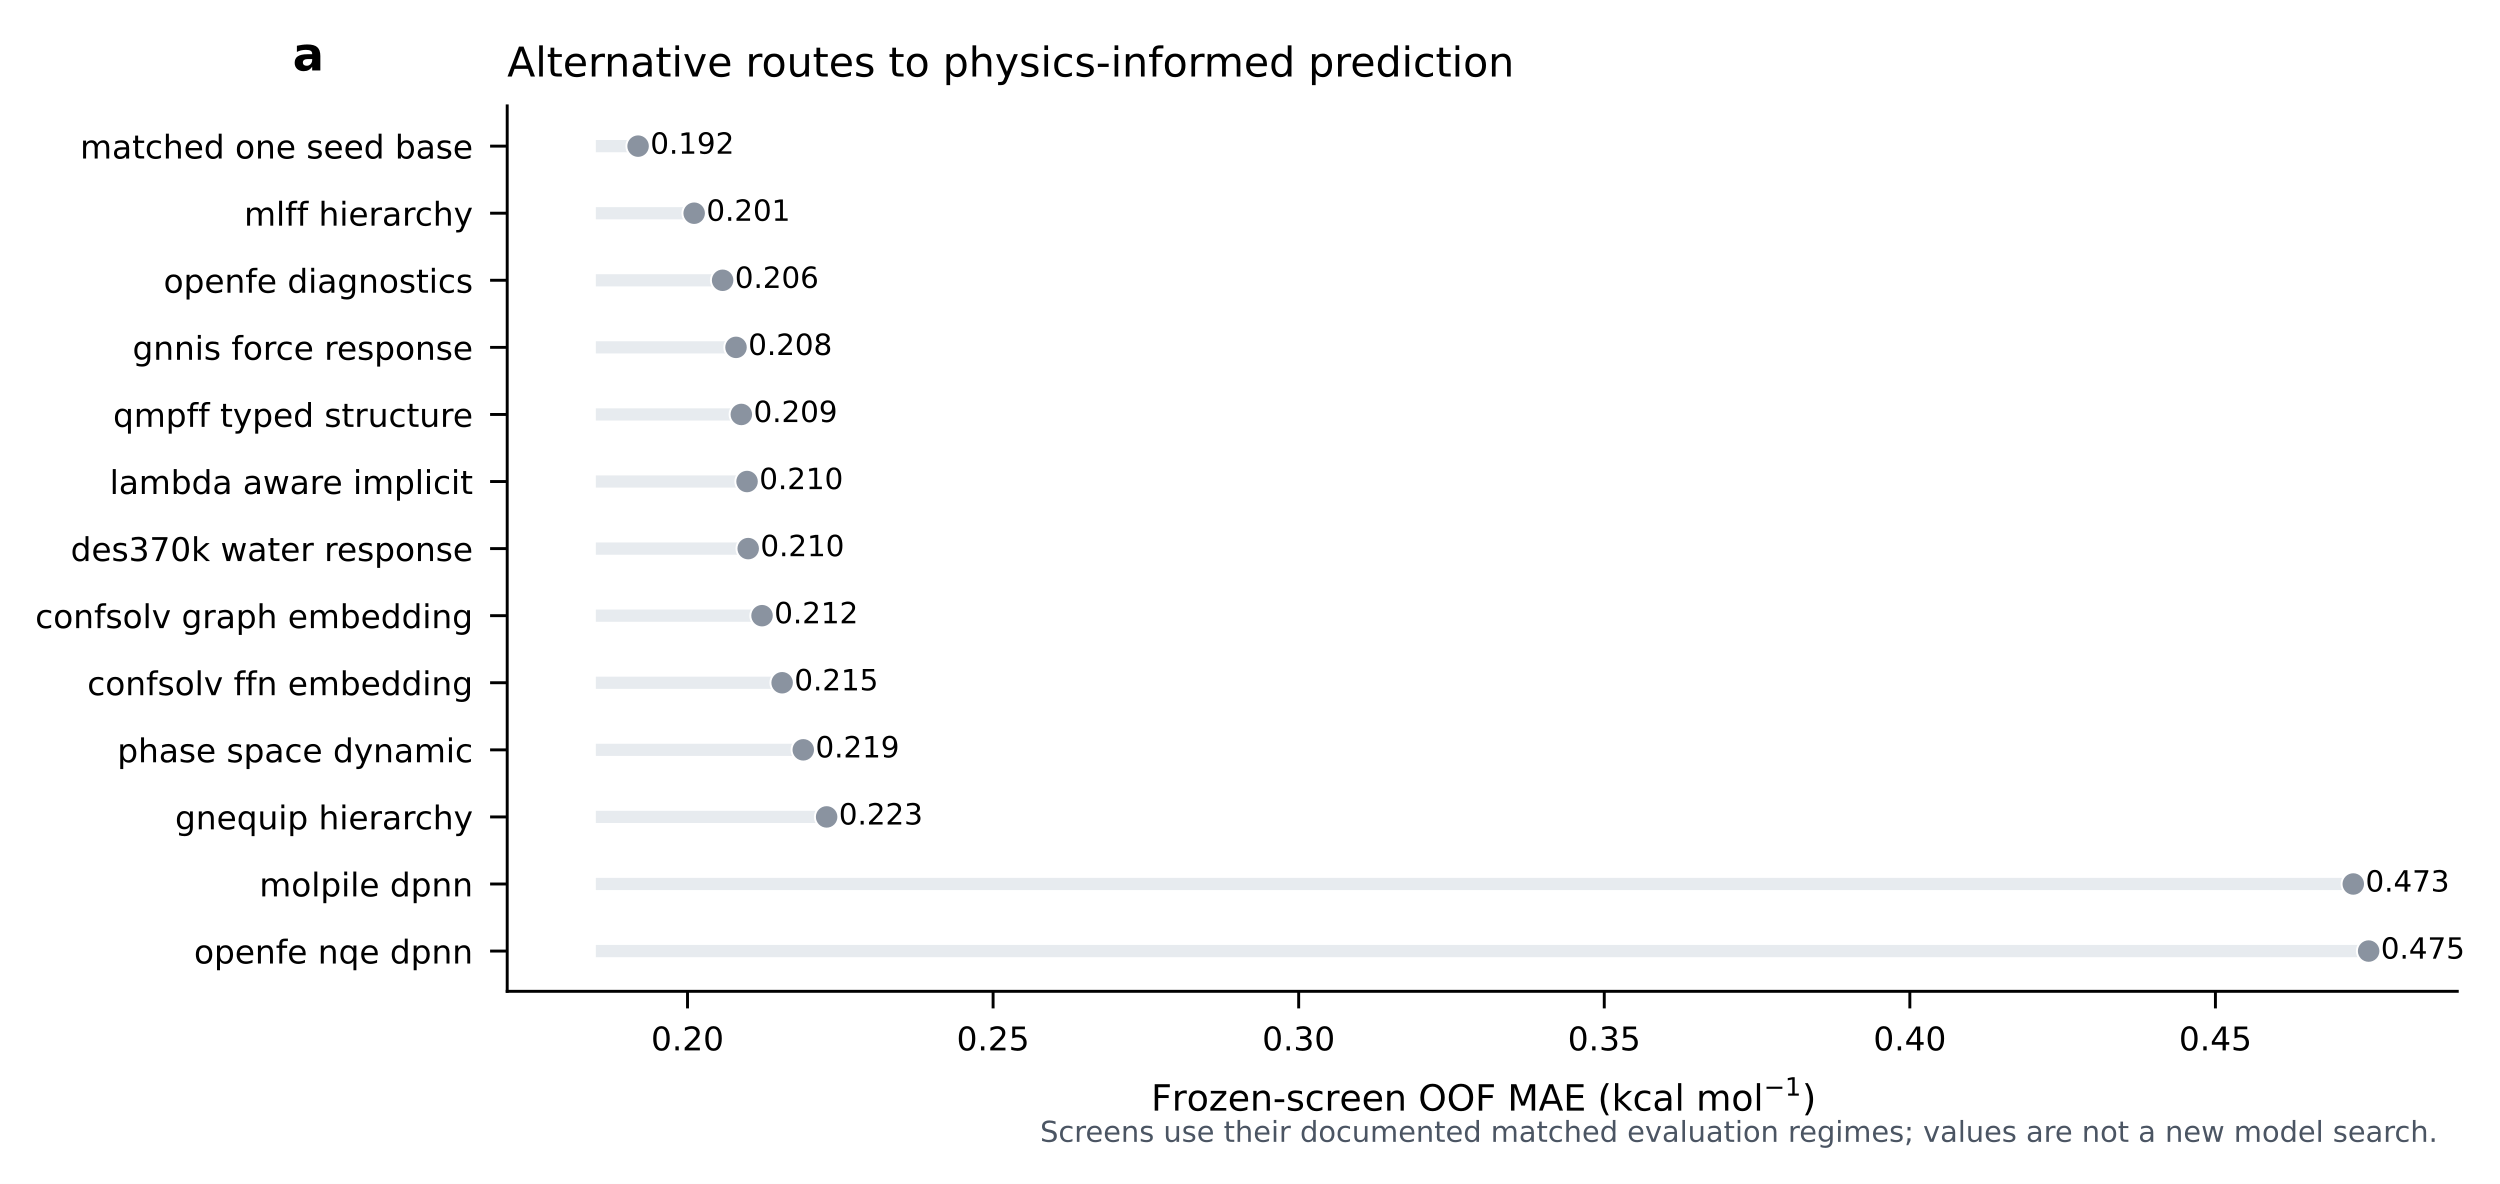
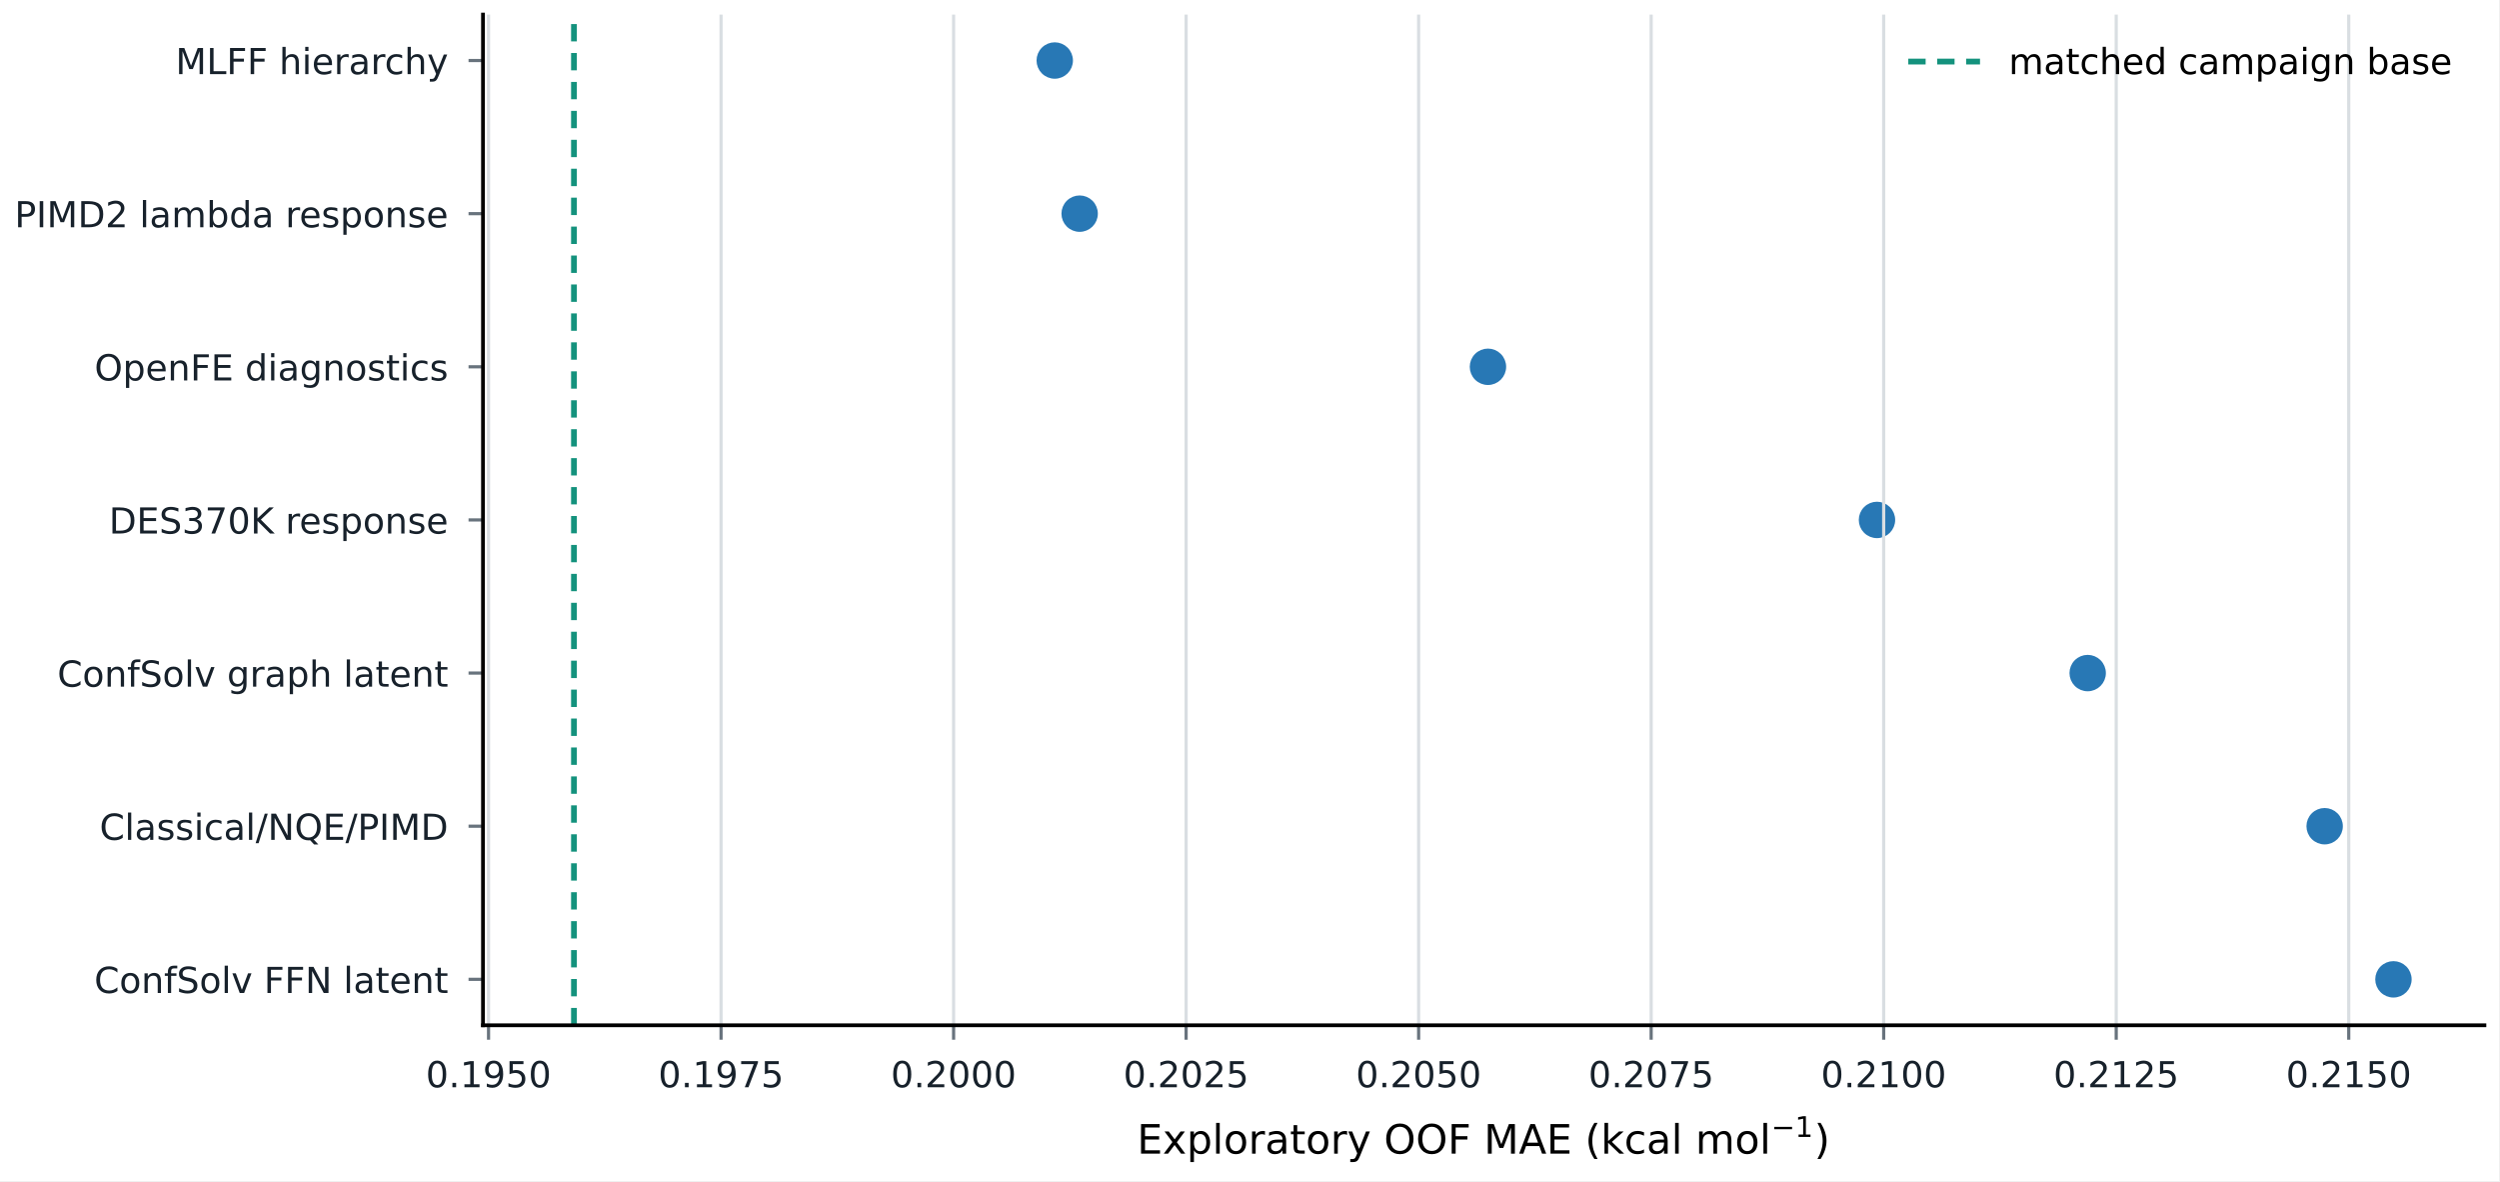
- <svg xmlns="http://www.w3.org/2000/svg" xmlns:xlink="http://www.w3.org/1999/xlink" width="511.482pt" height="242.229pt" viewBox="0 0 511.482 242.229" version="1.1">
+ <svg xmlns="http://www.w3.org/2000/svg" xmlns:xlink="http://www.w3.org/1999/xlink" width="431.97pt" height="204.068pt" viewBox="0 0 431.97 204.068" version="1.1">
  <defs>
    <style type="text/css">*{stroke-linejoin: round; stroke-linecap: butt}</style>
  </defs>
  <g id="figure_1">
    <g id="patch_1">
-       <path d="M 0 242.229 L 511.482 242.229 L 511.482 0 L 0 0 z " style="fill: #ffffff" />
+       <path d="M 0 204.068 L 431.97 204.068 L 431.97 0 L 0 0 z " style="fill: #ffffff" />
    </g>
    <g id="axes_1">
      <g id="patch_2">
-         <path d="M 103.77 202.816 L 502.74 202.816 L 502.74 21.664 L 103.77 21.664 z " style="fill: #ffffff" />
+         <path d="M 83.49 177.156 L 429.45 177.156 L 429.45 2.52 L 83.49 2.52 z " style="fill: #ffffff" />
+       </g>
+       <g id="PathCollection_1">
+         <defs>
+           <path id="md4bfd1f736" d="M 0 2.646 C 0.702 2.646 1.375 2.367 1.871 1.871 C 2.367 1.375 2.646 0.702 2.646 0 C 2.646 -0.702 2.367 -1.375 1.871 -1.871 C 1.375 -2.367 0.702 -2.646 0 -2.646 C -0.702 -2.646 -1.375 -2.367 -1.871 -1.871 C -2.367 -1.375 -2.646 -0.702 -2.646 0 C -2.646 0.702 -2.367 1.375 -1.871 1.871 C -1.375 2.367 -0.702 2.646 0 2.646 z " style="stroke: #2878b5" />
+         </defs>
+         <g clip-path="url(#p2e8db94655)">
+           <use xlink:href="#md4bfd1f736" x="182.32" y="10.458" style="fill: #2878b5; stroke: #2878b5" />
+           <use xlink:href="#md4bfd1f736" x="186.625" y="36.918" style="fill: #2878b5; stroke: #2878b5" />
+           <use xlink:href="#md4bfd1f736" x="257.202" y="63.378" style="fill: #2878b5; stroke: #2878b5" />
+           <use xlink:href="#md4bfd1f736" x="324.449" y="89.838" style="fill: #2878b5; stroke: #2878b5" />
+           <use xlink:href="#md4bfd1f736" x="360.87" y="116.298" style="fill: #2878b5; stroke: #2878b5" />
+           <use xlink:href="#md4bfd1f736" x="401.831" y="142.758" style="fill: #2878b5; stroke: #2878b5" />
+           <use xlink:href="#md4bfd1f736" x="413.724" y="169.218" style="fill: #2878b5; stroke: #2878b5" />
+         </g>
      </g>
      <g id="matplotlib.axis_1">
        <g id="xtick_1">
          <g id="line2d_1">
+             <path d="M 84.448 177.156 L 84.448 2.52 " clip-path="url(#p2e8db94655)" style="fill: none; stroke: #d9dee2; stroke-width: 0.55; stroke-linecap: square" />
+           </g>
+           <g id="line2d_2">
            <defs>
-               <path id="mc02c9e346f" d="M 0 0 L 0 3.5 " style="stroke: #000000; stroke-width: 0.6" />
+               <path id="m6e2ca28cae" d="M 0 0 L 0 2.5 " style="stroke: #68737d; stroke-width: 0.55" />
            </defs>
            <g>
-               <use xlink:href="#mc02c9e346f" x="140.661" y="202.816" style="stroke: #000000; stroke-width: 0.6" />
+               <use xlink:href="#m6e2ca28cae" x="84.448" y="177.156" style="fill: #68737d; stroke: #68737d; stroke-width: 0.55" />
            </g>
          </g>
          <g id="text_1">
-             <text style="font-size: 6.7px; font-family: 'DejaVu Sans'; text-anchor: middle" x="140.661" y="214.906" transform="rotate(-0 140.6605 214.9063)">0.20</text>
+             <text style="font-size: 6.2px; font-family: 'DejaVu Sans'; text-anchor: middle; fill: #17212b" x="84.448" y="187.867" transform="rotate(-0 84.44783 187.8665)">0.1950</text>
          </g>
        </g>
        <g id="xtick_2">
-           <g id="line2d_2">
-             <g>
-               <use xlink:href="#mc02c9e346f" x="203.18" y="202.816" style="stroke: #000000; stroke-width: 0.6" />
+           <g id="line2d_3">
+             <path d="M 124.641 177.156 L 124.641 2.52 " clip-path="url(#p2e8db94655)" style="fill: none; stroke: #d9dee2; stroke-width: 0.55; stroke-linecap: square" />
+           </g>
+           <g id="line2d_4">
+             <g>
+               <use xlink:href="#m6e2ca28cae" x="124.641" y="177.156" style="fill: #68737d; stroke: #68737d; stroke-width: 0.55" />
            </g>
          </g>
          <g id="text_2">
-             <text style="font-size: 6.7px; font-family: 'DejaVu Sans'; text-anchor: middle" x="203.18" y="214.906" transform="rotate(-0 203.1804 214.9063)">0.25</text>
+             <text style="font-size: 6.2px; font-family: 'DejaVu Sans'; text-anchor: middle; fill: #17212b" x="124.641" y="187.867" transform="rotate(-0 124.6412 187.8665)">0.1975</text>
          </g>
        </g>
        <g id="xtick_3">
-           <g id="line2d_3">
-             <g>
-               <use xlink:href="#mc02c9e346f" x="265.7" y="202.816" style="stroke: #000000; stroke-width: 0.6" />
+           <g id="line2d_5">
+             <path d="M 164.835 177.156 L 164.835 2.52 " clip-path="url(#p2e8db94655)" style="fill: none; stroke: #d9dee2; stroke-width: 0.55; stroke-linecap: square" />
+           </g>
+           <g id="line2d_6">
+             <g>
+               <use xlink:href="#m6e2ca28cae" x="164.835" y="177.156" style="fill: #68737d; stroke: #68737d; stroke-width: 0.55" />
            </g>
          </g>
          <g id="text_3">
-             <text style="font-size: 6.7px; font-family: 'DejaVu Sans'; text-anchor: middle" x="265.7" y="214.906" transform="rotate(-0 265.7003 214.9063)">0.30</text>
+             <text style="font-size: 6.2px; font-family: 'DejaVu Sans'; text-anchor: middle; fill: #17212b" x="164.835" y="187.867" transform="rotate(-0 164.8346 187.8665)">0.2000</text>
          </g>
        </g>
        <g id="xtick_4">
-           <g id="line2d_4">
-             <g>
-               <use xlink:href="#mc02c9e346f" x="328.22" y="202.816" style="stroke: #000000; stroke-width: 0.6" />
+           <g id="line2d_7">
+             <path d="M 205.028 177.156 L 205.028 2.52 " clip-path="url(#p2e8db94655)" style="fill: none; stroke: #d9dee2; stroke-width: 0.55; stroke-linecap: square" />
+           </g>
+           <g id="line2d_8">
+             <g>
+               <use xlink:href="#m6e2ca28cae" x="205.028" y="177.156" style="fill: #68737d; stroke: #68737d; stroke-width: 0.55" />
            </g>
          </g>
          <g id="text_4">
-             <text style="font-size: 6.7px; font-family: 'DejaVu Sans'; text-anchor: middle" x="328.22" y="214.906" transform="rotate(-0 328.2202 214.9063)">0.35</text>
+             <text style="font-size: 6.2px; font-family: 'DejaVu Sans'; text-anchor: middle; fill: #17212b" x="205.028" y="187.867" transform="rotate(-0 205.028 187.8665)">0.2025</text>
          </g>
        </g>
        <g id="xtick_5">
-           <g id="line2d_5">
-             <g>
-               <use xlink:href="#mc02c9e346f" x="390.74" y="202.816" style="stroke: #000000; stroke-width: 0.6" />
+           <g id="line2d_9">
+             <path d="M 245.221 177.156 L 245.221 2.52 " clip-path="url(#p2e8db94655)" style="fill: none; stroke: #d9dee2; stroke-width: 0.55; stroke-linecap: square" />
+           </g>
+           <g id="line2d_10">
+             <g>
+               <use xlink:href="#m6e2ca28cae" x="245.221" y="177.156" style="fill: #68737d; stroke: #68737d; stroke-width: 0.55" />
            </g>
          </g>
          <g id="text_5">
-             <text style="font-size: 6.7px; font-family: 'DejaVu Sans'; text-anchor: middle" x="390.74" y="214.906" transform="rotate(-0 390.7401 214.9063)">0.40</text>
+             <text style="font-size: 6.2px; font-family: 'DejaVu Sans'; text-anchor: middle; fill: #17212b" x="245.221" y="187.867" transform="rotate(-0 245.2214 187.8665)">0.2050</text>
          </g>
        </g>
        <g id="xtick_6">
-           <g id="line2d_6">
-             <g>
-               <use xlink:href="#mc02c9e346f" x="453.26" y="202.816" style="stroke: #000000; stroke-width: 0.6" />
+           <g id="line2d_11">
+             <path d="M 285.415 177.156 L 285.415 2.52 " clip-path="url(#p2e8db94655)" style="fill: none; stroke: #d9dee2; stroke-width: 0.55; stroke-linecap: square" />
+           </g>
+           <g id="line2d_12">
+             <g>
+               <use xlink:href="#m6e2ca28cae" x="285.415" y="177.156" style="fill: #68737d; stroke: #68737d; stroke-width: 0.55" />
            </g>
          </g>
          <g id="text_6">
-             <text style="font-size: 6.7px; font-family: 'DejaVu Sans'; text-anchor: middle" x="453.26" y="214.906" transform="rotate(-0 453.26 214.9063)">0.45</text>
-           </g>
-         </g>
-         <g id="text_7">
-           <g transform="translate(235.5076 227.3979)">
+             <text style="font-size: 6.2px; font-family: 'DejaVu Sans'; text-anchor: middle; fill: #17212b" x="285.415" y="187.867" transform="rotate(-0 285.4148 187.8665)">0.2075</text>
+           </g>
+         </g>
+         <g id="xtick_7">
+           <g id="line2d_13">
+             <path d="M 325.608 177.156 L 325.608 2.52 " clip-path="url(#p2e8db94655)" style="fill: none; stroke: #d9dee2; stroke-width: 0.55; stroke-linecap: square" />
+           </g>
+           <g id="line2d_14">
+             <g>
+               <use xlink:href="#m6e2ca28cae" x="325.608" y="177.156" style="fill: #68737d; stroke: #68737d; stroke-width: 0.55" />
+             </g>
+           </g>
+           <g id="text_7">
+             <text style="font-size: 6.2px; font-family: 'DejaVu Sans'; text-anchor: middle; fill: #17212b" x="325.608" y="187.867" transform="rotate(-0 325.6083 187.8665)">0.2100</text>
+           </g>
+         </g>
+         <g id="xtick_8">
+           <g id="line2d_15">
+             <path d="M 365.802 177.156 L 365.802 2.52 " clip-path="url(#p2e8db94655)" style="fill: none; stroke: #d9dee2; stroke-width: 0.55; stroke-linecap: square" />
+           </g>
+           <g id="line2d_16">
+             <g>
+               <use xlink:href="#m6e2ca28cae" x="365.802" y="177.156" style="fill: #68737d; stroke: #68737d; stroke-width: 0.55" />
+             </g>
+           </g>
+           <g id="text_8">
+             <text style="font-size: 6.2px; font-family: 'DejaVu Sans'; text-anchor: middle; fill: #17212b" x="365.802" y="187.867" transform="rotate(-0 365.8017 187.8665)">0.2125</text>
+           </g>
+         </g>
+         <g id="xtick_9">
+           <g id="line2d_17">
+             <path d="M 405.995 177.156 L 405.995 2.52 " clip-path="url(#p2e8db94655)" style="fill: none; stroke: #d9dee2; stroke-width: 0.55; stroke-linecap: square" />
+           </g>
+           <g id="line2d_18">
+             <g>
+               <use xlink:href="#m6e2ca28cae" x="405.995" y="177.156" style="fill: #68737d; stroke: #68737d; stroke-width: 0.55" />
+             </g>
+           </g>
+           <g id="text_9">
+             <text style="font-size: 6.2px; font-family: 'DejaVu Sans'; text-anchor: middle; fill: #17212b" x="405.995" y="187.867" transform="rotate(-0 405.9951 187.8665)">0.2150</text>
+           </g>
+         </g>
+         <g id="text_10">
+           <g transform="translate(196.5496 199.866)">
            <text>
-               <tspan x="0" y="-0.17" style="font-size: 7.4px; font-family: 'DejaVu Sans'">F</tspan>
-               <tspan x="4.251" y="-0.17" style="font-size: 7.4px; font-family: 'DejaVu Sans'">r</tspan>
-               <tspan x="7.29" y="-0.17" style="font-size: 7.4px; font-family: 'DejaVu Sans'">o</tspan>
-               <tspan x="11.811" y="-0.17" style="font-size: 7.4px; font-family: 'DejaVu Sans'">z</tspan>
-               <tspan x="15.691" y="-0.17" style="font-size: 7.4px; font-family: 'DejaVu Sans'">e</tspan>
-               <tspan x="20.238" y="-0.17" style="font-size: 7.4px; font-family: 'DejaVu Sans'">n</tspan>
-               <tspan x="24.922" y="-0.17" style="font-size: 7.4px; font-family: 'DejaVu Sans'">-</tspan>
-               <tspan x="27.589" y="-0.17" style="font-size: 7.4px; font-family: 'DejaVu Sans'">s</tspan>
-               <tspan x="31.439" y="-0.17" style="font-size: 7.4px; font-family: 'DejaVu Sans'">c</tspan>
-               <tspan x="35.502" y="-0.17" style="font-size: 7.4px; font-family: 'DejaVu Sans'">r</tspan>
-               <tspan x="38.541" y="-0.17" style="font-size: 7.4px; font-family: 'DejaVu Sans'">e</tspan>
-               <tspan x="43.088" y="-0.17" style="font-size: 7.4px; font-family: 'DejaVu Sans'">e</tspan>
-               <tspan x="47.635" y="-0.17" style="font-size: 7.4px; font-family: 'DejaVu Sans'">n</tspan>
-               <tspan x="52.319" y="-0.17" style="font-size: 7.4px; font-family: 'DejaVu Sans'"> </tspan>
-               <tspan x="54.668" y="-0.17" style="font-size: 7.4px; font-family: 'DejaVu Sans'">O</tspan>
-               <tspan x="60.486" y="-0.17" style="font-size: 7.4px; font-family: 'DejaVu Sans'">O</tspan>
-               <tspan x="66.303" y="-0.17" style="font-size: 7.4px; font-family: 'DejaVu Sans'">F</tspan>
-               <tspan x="70.554" y="-0.17" style="font-size: 7.4px; font-family: 'DejaVu Sans'"> </tspan>
-               <tspan x="72.903" y="-0.17" style="font-size: 7.4px; font-family: 'DejaVu Sans'">M</tspan>
-               <tspan x="79.28" y="-0.17" style="font-size: 7.4px; font-family: 'DejaVu Sans'">A</tspan>
-               <tspan x="84.335" y="-0.17" style="font-size: 7.4px; font-family: 'DejaVu Sans'">E</tspan>
-               <tspan x="89.005" y="-0.17" style="font-size: 7.4px; font-family: 'DejaVu Sans'"> </tspan>
-               <tspan x="91.354" y="-0.17" style="font-size: 7.4px; font-family: 'DejaVu Sans'">(</tspan>
-               <tspan x="94.238" y="-0.17" style="font-size: 7.4px; font-family: 'DejaVu Sans'">k</tspan>
-               <tspan x="98.518" y="-0.17" style="font-size: 7.4px; font-family: 'DejaVu Sans'">c</tspan>
-               <tspan x="102.581" y="-0.17" style="font-size: 7.4px; font-family: 'DejaVu Sans'">a</tspan>
-               <tspan x="107.11" y="-0.17" style="font-size: 7.4px; font-family: 'DejaVu Sans'">l</tspan>
-               <tspan x="109.163" y="-0.17" style="font-size: 7.4px; font-family: 'DejaVu Sans'"> </tspan>
-               <tspan x="111.513" y="-0.17" style="font-size: 7.4px; font-family: 'DejaVu Sans'">m</tspan>
-               <tspan x="118.712" y="-0.17" style="font-size: 7.4px; font-family: 'DejaVu Sans'">o</tspan>
-               <tspan x="123.234" y="-0.17" style="font-size: 7.4px; font-family: 'DejaVu Sans'">l</tspan>
-               <tspan x="133.187" y="-0.17" style="font-size: 7.4px; font-family: 'DejaVu Sans'">)</tspan>
-               <tspan x="125.358" y="-3.227" style="font-size: 5.18px; font-family: 'DejaVu Sans'">−</tspan>
-               <tspan x="129.693" y="-3.227" style="font-size: 5.18px; font-family: 'DejaVu Sans'">1</tspan>
+               <tspan x="0" y="-0.532" style="font-size: 7px; font-family: 'DejaVu Sans'">E</tspan>
+               <tspan x="4.423" y="-0.532" style="font-size: 7px; font-family: 'DejaVu Sans'">x</tspan>
+               <tspan x="8.565" y="-0.532" style="font-size: 7px; font-family: 'DejaVu Sans'">p</tspan>
+               <tspan x="13.009" y="-0.532" style="font-size: 7px; font-family: 'DejaVu Sans'">l</tspan>
+               <tspan x="14.954" y="-0.532" style="font-size: 7px; font-family: 'DejaVu Sans'">o</tspan>
+               <tspan x="19.236" y="-0.532" style="font-size: 7px; font-family: 'DejaVu Sans'">r</tspan>
+               <tspan x="22.114" y="-0.532" style="font-size: 7px; font-family: 'DejaVu Sans'">a</tspan>
+               <tspan x="26.404" y="-0.532" style="font-size: 7px; font-family: 'DejaVu Sans'">t</tspan>
+               <tspan x="29.148" y="-0.532" style="font-size: 7px; font-family: 'DejaVu Sans'">o</tspan>
+               <tspan x="33.431" y="-0.532" style="font-size: 7px; font-family: 'DejaVu Sans'">r</tspan>
+               <tspan x="36.309" y="-0.532" style="font-size: 7px; font-family: 'DejaVu Sans'">y</tspan>
+               <tspan x="40.452" y="-0.532" style="font-size: 7px; font-family: 'DejaVu Sans'"> </tspan>
+               <tspan x="42.677" y="-0.532" style="font-size: 7px; font-family: 'DejaVu Sans'">O</tspan>
+               <tspan x="48.187" y="-0.532" style="font-size: 7px; font-family: 'DejaVu Sans'">O</tspan>
+               <tspan x="53.696" y="-0.532" style="font-size: 7px; font-family: 'DejaVu Sans'">F</tspan>
+               <tspan x="57.723" y="-0.532" style="font-size: 7px; font-family: 'DejaVu Sans'"> </tspan>
+               <tspan x="59.948" y="-0.532" style="font-size: 7px; font-family: 'DejaVu Sans'">M</tspan>
+               <tspan x="65.987" y="-0.532" style="font-size: 7px; font-family: 'DejaVu Sans'">A</tspan>
+               <tspan x="70.776" y="-0.532" style="font-size: 7px; font-family: 'DejaVu Sans'">E</tspan>
+               <tspan x="75.199" y="-0.532" style="font-size: 7px; font-family: 'DejaVu Sans'"> </tspan>
+               <tspan x="77.424" y="-0.532" style="font-size: 7px; font-family: 'DejaVu Sans'">(</tspan>
+               <tspan x="80.155" y="-0.532" style="font-size: 7px; font-family: 'DejaVu Sans'">k</tspan>
+               <tspan x="84.208" y="-0.532" style="font-size: 7px; font-family: 'DejaVu Sans'">c</tspan>
+               <tspan x="88.057" y="-0.532" style="font-size: 7px; font-family: 'DejaVu Sans'">a</tspan>
+               <tspan x="92.347" y="-0.532" style="font-size: 7px; font-family: 'DejaVu Sans'">l</tspan>
+               <tspan x="94.292" y="-0.532" style="font-size: 7px; font-family: 'DejaVu Sans'"> </tspan>
+               <tspan x="96.517" y="-0.532" style="font-size: 7px; font-family: 'DejaVu Sans'">m</tspan>
+               <tspan x="103.335" y="-0.532" style="font-size: 7px; font-family: 'DejaVu Sans'">o</tspan>
+               <tspan x="107.618" y="-0.532" style="font-size: 7px; font-family: 'DejaVu Sans'">l</tspan>
+               <tspan x="117.045" y="-0.532" style="font-size: 7px; font-family: 'DejaVu Sans'">)</tspan>
+               <tspan x="109.63" y="-3.423" style="font-size: 4.9px; font-family: 'DejaVu Sans'">−</tspan>
+               <tspan x="113.736" y="-3.423" style="font-size: 4.9px; font-family: 'DejaVu Sans'">1</tspan>
            </text>
          </g>
        </g>
      </g>
      <g id="matplotlib.axis_2">
        <g id="ytick_1">
-           <g id="line2d_7">
+           <g id="line2d_19">
            <defs>
-               <path id="mb4e2c9e96e" d="M 0 0 L -3.5 0 " style="stroke: #000000; stroke-width: 0.6" />
+               <path id="m6fa0920486" d="M 0 0 L -2.5 0 " style="stroke: #68737d; stroke-width: 0.55" />
            </defs>
            <g>
-               <use xlink:href="#mb4e2c9e96e" x="103.77" y="29.898" style="stroke: #000000; stroke-width: 0.6" />
-             </g>
-           </g>
-           <g id="text_8">
-             <text style="font-size: 6.7px; font-family: 'DejaVu Sans'; text-anchor: end" x="96.77" y="32.444" transform="rotate(-0 96.76958 32.44351)">matched one seed base</text>
+               <use xlink:href="#m6fa0920486" x="83.49" y="10.458" style="fill: #68737d; stroke: #68737d; stroke-width: 0.55" />
+             </g>
+           </g>
+           <g id="text_11">
+             <text style="font-size: 6.2px; font-family: 'DejaVu Sans'; text-anchor: end; fill: #17212b" x="77.49" y="12.814" transform="rotate(-0 77.48963 12.81352)">MLFF hierarchy</text>
          </g>
        </g>
        <g id="ytick_2">
-           <g id="line2d_8">
-             <g>
-               <use xlink:href="#mb4e2c9e96e" x="103.77" y="43.622" style="stroke: #000000; stroke-width: 0.6" />
-             </g>
-           </g>
-           <g id="text_9">
-             <text style="font-size: 6.7px; font-family: 'DejaVu Sans'; text-anchor: end" x="96.77" y="46.167" transform="rotate(-0 96.76958 46.16715)">mlff hierarchy</text>
+           <g id="line2d_20">
+             <g>
+               <use xlink:href="#m6fa0920486" x="83.49" y="36.918" style="fill: #68737d; stroke: #68737d; stroke-width: 0.55" />
+             </g>
+           </g>
+           <g id="text_12">
+             <text style="font-size: 6.2px; font-family: 'DejaVu Sans'; text-anchor: end; fill: #17212b" x="77.49" y="39.274" transform="rotate(-0 77.48963 39.27352)">PIMD2 lambda response</text>
          </g>
        </g>
        <g id="ytick_3">
-           <g id="line2d_9">
-             <g>
-               <use xlink:href="#mb4e2c9e96e" x="103.77" y="57.345" style="stroke: #000000; stroke-width: 0.6" />
-             </g>
-           </g>
-           <g id="text_10">
-             <text style="font-size: 6.7px; font-family: 'DejaVu Sans'; text-anchor: end" x="96.77" y="59.891" transform="rotate(-0 96.76958 59.89079)">openfe diagnostics</text>
+           <g id="line2d_21">
+             <g>
+               <use xlink:href="#m6fa0920486" x="83.49" y="63.378" style="fill: #68737d; stroke: #68737d; stroke-width: 0.55" />
+             </g>
+           </g>
+           <g id="text_13">
+             <text style="font-size: 6.2px; font-family: 'DejaVu Sans'; text-anchor: end; fill: #17212b" x="77.49" y="65.734" transform="rotate(-0 77.48963 65.73352)">OpenFE diagnostics</text>
          </g>
        </g>
        <g id="ytick_4">
-           <g id="line2d_10">
-             <g>
-               <use xlink:href="#mb4e2c9e96e" x="103.77" y="71.069" style="stroke: #000000; stroke-width: 0.6" />
-             </g>
-           </g>
-           <g id="text_11">
-             <text style="font-size: 6.7px; font-family: 'DejaVu Sans'; text-anchor: end" x="96.77" y="73.614" transform="rotate(-0 96.76958 73.61442)">gnnis force response</text>
+           <g id="line2d_22">
+             <g>
+               <use xlink:href="#m6fa0920486" x="83.49" y="89.838" style="fill: #68737d; stroke: #68737d; stroke-width: 0.55" />
+             </g>
+           </g>
+           <g id="text_14">
+             <text style="font-size: 6.2px; font-family: 'DejaVu Sans'; text-anchor: end; fill: #17212b" x="77.49" y="92.193" transform="rotate(-0 77.48963 92.19327)">DES370K response</text>
          </g>
        </g>
        <g id="ytick_5">
-           <g id="line2d_11">
-             <g>
-               <use xlink:href="#mb4e2c9e96e" x="103.77" y="84.793" style="stroke: #000000; stroke-width: 0.6" />
-             </g>
-           </g>
-           <g id="text_12">
-             <text style="font-size: 6.7px; font-family: 'DejaVu Sans'; text-anchor: end" x="96.77" y="87.338" transform="rotate(-0 96.76958 87.33806)">qmpff typed structure</text>
+           <g id="line2d_23">
+             <g>
+               <use xlink:href="#m6fa0920486" x="83.49" y="116.298" style="fill: #68737d; stroke: #68737d; stroke-width: 0.55" />
+             </g>
+           </g>
+           <g id="text_15">
+             <text style="font-size: 6.2px; font-family: 'DejaVu Sans'; text-anchor: end; fill: #17212b" x="77.49" y="118.654" transform="rotate(-0 77.48963 118.6535)">ConfSolv graph latent</text>
          </g>
        </g>
        <g id="ytick_6">
-           <g id="line2d_12">
-             <g>
-               <use xlink:href="#mb4e2c9e96e" x="103.77" y="98.516" style="stroke: #000000; stroke-width: 0.6" />
-             </g>
-           </g>
-           <g id="text_13">
-             <text style="font-size: 6.7px; font-family: 'DejaVu Sans'; text-anchor: end" x="96.77" y="101.062" transform="rotate(-0 96.76958 101.0617)">lambda aware implicit</text>
+           <g id="line2d_24">
+             <g>
+               <use xlink:href="#m6fa0920486" x="83.49" y="142.758" style="fill: #68737d; stroke: #68737d; stroke-width: 0.55" />
+             </g>
+           </g>
+           <g id="text_16">
+             <text style="font-size: 6.2px; font-family: 'DejaVu Sans'; text-anchor: end; fill: #17212b" x="77.49" y="145.114" transform="rotate(-0 77.48963 145.1135)">Classical/NQE/PIMD</text>
          </g>
        </g>
        <g id="ytick_7">
-           <g id="line2d_13">
-             <g>
-               <use xlink:href="#mb4e2c9e96e" x="103.77" y="112.24" style="stroke: #000000; stroke-width: 0.6" />
-             </g>
-           </g>
-           <g id="text_14">
-             <text style="font-size: 6.7px; font-family: 'DejaVu Sans'; text-anchor: end" x="96.77" y="114.785" transform="rotate(-0 96.76958 114.7853)">des370k water response</text>
-           </g>
-         </g>
-         <g id="ytick_8">
-           <g id="line2d_14">
-             <g>
-               <use xlink:href="#mb4e2c9e96e" x="103.77" y="125.963" style="stroke: #000000; stroke-width: 0.6" />
-             </g>
-           </g>
-           <g id="text_15">
-             <text style="font-size: 6.7px; font-family: 'DejaVu Sans'; text-anchor: end" x="96.77" y="128.509" transform="rotate(-0 96.76958 128.509)">confsolv graph embedding</text>
-           </g>
-         </g>
-         <g id="ytick_9">
-           <g id="line2d_15">
-             <g>
-               <use xlink:href="#mb4e2c9e96e" x="103.77" y="139.687" style="stroke: #000000; stroke-width: 0.6" />
-             </g>
-           </g>
-           <g id="text_16">
-             <text style="font-size: 6.7px; font-family: 'DejaVu Sans'; text-anchor: end" x="96.77" y="142.233" transform="rotate(-0 96.76958 142.2326)">confsolv ffn embedding</text>
-           </g>
-         </g>
-         <g id="ytick_10">
-           <g id="line2d_16">
-             <g>
-               <use xlink:href="#mb4e2c9e96e" x="103.77" y="153.411" style="stroke: #000000; stroke-width: 0.6" />
+           <g id="line2d_25">
+             <g>
+               <use xlink:href="#m6fa0920486" x="83.49" y="169.218" style="fill: #68737d; stroke: #68737d; stroke-width: 0.55" />
            </g>
          </g>
          <g id="text_17">
-             <text style="font-size: 6.7px; font-family: 'DejaVu Sans'; text-anchor: end" x="96.77" y="155.956" transform="rotate(-0 96.76958 155.9562)">phase space dynamic</text>
-           </g>
-         </g>
-         <g id="ytick_11">
-           <g id="line2d_17">
-             <g>
-               <use xlink:href="#mb4e2c9e96e" x="103.77" y="167.134" style="stroke: #000000; stroke-width: 0.6" />
-             </g>
-           </g>
-           <g id="text_18">
-             <text style="font-size: 6.7px; font-family: 'DejaVu Sans'; text-anchor: end" x="96.77" y="169.68" transform="rotate(-0 96.76958 169.6799)">gnequip hierarchy</text>
-           </g>
-         </g>
-         <g id="ytick_12">
-           <g id="line2d_18">
-             <g>
-               <use xlink:href="#mb4e2c9e96e" x="103.77" y="180.858" style="stroke: #000000; stroke-width: 0.6" />
-             </g>
-           </g>
-           <g id="text_19">
-             <text style="font-size: 6.7px; font-family: 'DejaVu Sans'; text-anchor: end" x="96.77" y="183.404" transform="rotate(-0 96.76958 183.4035)">molpile dpnn</text>
-           </g>
-         </g>
-         <g id="ytick_13">
-           <g id="line2d_19">
-             <g>
-               <use xlink:href="#mb4e2c9e96e" x="103.77" y="194.582" style="stroke: #000000; stroke-width: 0.6" />
-             </g>
-           </g>
-           <g id="text_20">
-             <text style="font-size: 6.7px; font-family: 'DejaVu Sans'; text-anchor: end" x="96.77" y="197.127" transform="rotate(-0 96.76958 197.1271)">openfe nqe dpnn</text>
-           </g>
-         </g>
-       </g>
-       <g id="LineCollection_1">
-         <path d="M 121.905 29.898 L 130.549 29.898 " clip-path="url(#pc54439edf3)" style="fill: none; stroke: #e7ebef; stroke-width: 2.5" />
-         <path d="M 121.905 43.622 L 142.02 43.622 " clip-path="url(#pc54439edf3)" style="fill: none; stroke: #e7ebef; stroke-width: 2.5" />
-         <path d="M 121.905 57.345 L 147.844 57.345 " clip-path="url(#pc54439edf3)" style="fill: none; stroke: #e7ebef; stroke-width: 2.5" />
-         <path d="M 121.905 71.069 L 150.583 71.069 " clip-path="url(#pc54439edf3)" style="fill: none; stroke: #e7ebef; stroke-width: 2.5" />
-         <path d="M 121.905 84.793 L 151.67 84.793 " clip-path="url(#pc54439edf3)" style="fill: none; stroke: #e7ebef; stroke-width: 2.5" />
-         <path d="M 121.905 98.516 L 152.841 98.516 " clip-path="url(#pc54439edf3)" style="fill: none; stroke: #e7ebef; stroke-width: 2.5" />
-         <path d="M 121.905 112.24 L 153.074 112.24 " clip-path="url(#pc54439edf3)" style="fill: none; stroke: #e7ebef; stroke-width: 2.5" />
-         <path d="M 121.905 125.963 L 155.907 125.963 " clip-path="url(#pc54439edf3)" style="fill: none; stroke: #e7ebef; stroke-width: 2.5" />
-         <path d="M 121.905 139.687 L 160.018 139.687 " clip-path="url(#pc54439edf3)" style="fill: none; stroke: #e7ebef; stroke-width: 2.5" />
-         <path d="M 121.905 153.411 L 164.343 153.411 " clip-path="url(#pc54439edf3)" style="fill: none; stroke: #e7ebef; stroke-width: 2.5" />
-         <path d="M 121.905 167.134 L 169.123 167.134 " clip-path="url(#pc54439edf3)" style="fill: none; stroke: #e7ebef; stroke-width: 2.5" />
-         <path d="M 121.905 180.858 L 481.463 180.858 " clip-path="url(#pc54439edf3)" style="fill: none; stroke: #e7ebef; stroke-width: 2.5" />
-         <path d="M 121.905 194.582 L 484.605 194.582 " clip-path="url(#pc54439edf3)" style="fill: none; stroke: #e7ebef; stroke-width: 2.5" />
+             <text style="font-size: 6.2px; font-family: 'DejaVu Sans'; text-anchor: end; fill: #17212b" x="77.49" y="171.574" transform="rotate(-0 77.48963 171.5735)">ConfSolv FFN latent</text>
+           </g>
+         </g>
+       </g>
+       <g id="line2d_26">
+         <path d="M 99.215 177.156 L 99.215 2.52 " clip-path="url(#p2e8db94655)" style="fill: none; stroke-dasharray: 3,2; stroke-dashoffset: 0; stroke: #14927d" />
      </g>
      <g id="patch_3">
-         <path d="M 103.77 202.816 L 103.77 21.664 " style="fill: none; stroke: #000000; stroke-width: 0.6; stroke-linejoin: miter; stroke-linecap: square" />
+         <path d="M 83.49 177.156 L 83.49 2.52 " style="fill: none; stroke: #000000; stroke-width: 0.65; stroke-linejoin: miter; stroke-linecap: square" />
      </g>
      <g id="patch_4">
-         <path d="M 103.77 202.816 L 502.74 202.816 " style="fill: none; stroke: #000000; stroke-width: 0.6; stroke-linejoin: miter; stroke-linecap: square" />
-       </g>
-       <g id="PathCollection_1">
-         <defs>
-           <path id="C0_0_7a15088f83" d="M 0 2.398 C 0.636 2.398 1.246 2.145 1.696 1.696 C 2.145 1.246 2.398 0.636 2.398 -0 C 2.398 -0.636 2.145 -1.246 1.696 -1.696 C 1.246 -2.145 0.636 -2.398 0 -2.398 C -0.636 -2.398 -1.246 -2.145 -1.696 -1.696 C -2.145 -1.246 -2.398 -0.636 -2.398 0 C -2.398 0.636 -2.145 1.246 -1.696 1.696 C -1.246 2.145 -0.636 2.398 0 2.398 z " />
-         </defs>
-         <g clip-path="url(#pc54439edf3)">
-           <use xlink:href="#C0_0_7a15088f83" x="130.549" y="29.898" style="fill: #8a93a0; stroke: #ffffff; stroke-width: 0.4" />
-         </g>
-         <g clip-path="url(#pc54439edf3)">
-           <use xlink:href="#C0_0_7a15088f83" x="142.02" y="43.622" style="fill: #8a93a0; stroke: #ffffff; stroke-width: 0.4" />
-         </g>
-         <g clip-path="url(#pc54439edf3)">
-           <use xlink:href="#C0_0_7a15088f83" x="147.844" y="57.345" style="fill: #8a93a0; stroke: #ffffff; stroke-width: 0.4" />
-         </g>
-         <g clip-path="url(#pc54439edf3)">
-           <use xlink:href="#C0_0_7a15088f83" x="150.583" y="71.069" style="fill: #8a93a0; stroke: #ffffff; stroke-width: 0.4" />
-         </g>
-         <g clip-path="url(#pc54439edf3)">
-           <use xlink:href="#C0_0_7a15088f83" x="151.67" y="84.793" style="fill: #8a93a0; stroke: #ffffff; stroke-width: 0.4" />
-         </g>
-         <g clip-path="url(#pc54439edf3)">
-           <use xlink:href="#C0_0_7a15088f83" x="152.841" y="98.516" style="fill: #8a93a0; stroke: #ffffff; stroke-width: 0.4" />
-         </g>
-         <g clip-path="url(#pc54439edf3)">
-           <use xlink:href="#C0_0_7a15088f83" x="153.074" y="112.24" style="fill: #8a93a0; stroke: #ffffff; stroke-width: 0.4" />
-         </g>
-         <g clip-path="url(#pc54439edf3)">
-           <use xlink:href="#C0_0_7a15088f83" x="155.907" y="125.963" style="fill: #8a93a0; stroke: #ffffff; stroke-width: 0.4" />
-         </g>
-         <g clip-path="url(#pc54439edf3)">
-           <use xlink:href="#C0_0_7a15088f83" x="160.018" y="139.687" style="fill: #8a93a0; stroke: #ffffff; stroke-width: 0.4" />
-         </g>
-         <g clip-path="url(#pc54439edf3)">
-           <use xlink:href="#C0_0_7a15088f83" x="164.343" y="153.411" style="fill: #8a93a0; stroke: #ffffff; stroke-width: 0.4" />
-         </g>
-         <g clip-path="url(#pc54439edf3)">
-           <use xlink:href="#C0_0_7a15088f83" x="169.123" y="167.134" style="fill: #8a93a0; stroke: #ffffff; stroke-width: 0.4" />
-         </g>
-         <g clip-path="url(#pc54439edf3)">
-           <use xlink:href="#C0_0_7a15088f83" x="481.463" y="180.858" style="fill: #8a93a0; stroke: #ffffff; stroke-width: 0.4" />
-         </g>
-         <g clip-path="url(#pc54439edf3)">
-           <use xlink:href="#C0_0_7a15088f83" x="484.605" y="194.582" style="fill: #8a93a0; stroke: #ffffff; stroke-width: 0.4" />
-         </g>
-       </g>
-       <g id="text_21">
-         <text style="font-size: 6px; font-family: 'DejaVu Sans'; text-anchor: start" x="133.05" y="31.457" transform="rotate(-0 133.0495 31.45663)">0.192</text>
-       </g>
-       <g id="text_22">
-         <text style="font-size: 6px; font-family: 'DejaVu Sans'; text-anchor: start" x="144.521" y="45.18" transform="rotate(-0 144.5213 45.18026)">0.201</text>
-       </g>
-       <g id="text_23">
-         <text style="font-size: 6px; font-family: 'DejaVu Sans'; text-anchor: start" x="150.345" y="58.904" transform="rotate(-0 150.3451 58.9039)">0.206</text>
-       </g>
-       <g id="text_24">
-         <text style="font-size: 6px; font-family: 'DejaVu Sans'; text-anchor: start" x="153.084" y="72.628" transform="rotate(-0 153.0835 72.62754)">0.208</text>
-       </g>
-       <g id="text_25">
-         <text style="font-size: 6px; font-family: 'DejaVu Sans'; text-anchor: start" x="154.171" y="86.351" transform="rotate(-0 154.1706 86.35117)">0.209</text>
-       </g>
-       <g id="text_26">
-         <text style="font-size: 6px; font-family: 'DejaVu Sans'; text-anchor: start" x="155.342" y="100.075" transform="rotate(-0 155.3416 100.0748)">0.210</text>
-       </g>
-       <g id="text_27">
-         <text style="font-size: 6px; font-family: 'DejaVu Sans'; text-anchor: start" x="155.575" y="113.798" transform="rotate(-0 155.5751 113.7984)">0.210</text>
-       </g>
-       <g id="text_28">
-         <text style="font-size: 6px; font-family: 'DejaVu Sans'; text-anchor: start" x="158.408" y="127.522" transform="rotate(-0 158.4078 127.5221)">0.212</text>
-       </g>
-       <g id="text_29">
-         <text style="font-size: 6px; font-family: 'DejaVu Sans'; text-anchor: start" x="162.518" y="141.246" transform="rotate(-0 162.5184 141.2457)">0.215</text>
-       </g>
-       <g id="text_30">
-         <text style="font-size: 6px; font-family: 'DejaVu Sans'; text-anchor: start" x="166.844" y="154.969" transform="rotate(-0 166.844 154.9694)">0.219</text>
-       </g>
-       <g id="text_31">
-         <text style="font-size: 6px; font-family: 'DejaVu Sans'; text-anchor: start" x="171.624" y="168.693" transform="rotate(-0 171.6241 168.693)">0.223</text>
-       </g>
-       <g id="text_32">
-         <text style="font-size: 6px; font-family: 'DejaVu Sans'; text-anchor: start" x="483.963" y="182.417" transform="rotate(-0 483.9635 182.4166)">0.473</text>
-       </g>
-       <g id="text_33">
-         <text style="font-size: 6px; font-family: 'DejaVu Sans'; text-anchor: start" x="487.105" y="196.14" transform="rotate(-0 487.1054 196.1403)">0.475</text>
-       </g>
-       <g id="text_34">
-         <text style="font-size: 5.9px; font-family: 'DejaVu Sans'; text-anchor: end; fill: #4b5563" x="498.75" y="233.612" transform="rotate(-0 498.7499 233.6117)">Screens use their documented matched evaluation regimes; values are not a new model search.</text>
-       </g>
-       <g id="text_35">
-         <text style="font-weight: 700; font-size: 9.5px; font-family: 'DejaVu Sans'; text-anchor: start" x="59.883" y="14.418" transform="rotate(-0 59.88288 14.41777)">a</text>
-       </g>
-       <g id="text_36">
-         <text style="font-size: 8.4px; font-family: 'DejaVu Sans'; text-anchor: start" x="103.77" y="15.664" transform="rotate(-0 103.7696 15.66385)">Alternative routes to physics-informed prediction</text>
+         <path d="M 83.49 177.156 L 429.45 177.156 " style="fill: none; stroke: #000000; stroke-width: 0.65; stroke-linejoin: miter; stroke-linecap: square" />
+       </g>
+       <g id="legend_1">
+         <g id="line2d_27">
+           <path d="M 329.859 10.641 L 336.059 10.641 L 342.259 10.641 " style="fill: none; stroke-dasharray: 3,2; stroke-dashoffset: 0; stroke: #14927d" />
+         </g>
+         <g id="text_18">
+           <text style="font-size: 6.2px; font-family: 'DejaVu Sans'; text-anchor: start" x="347.219" y="12.811" transform="rotate(-0 347.2192 12.81103)">matched campaign base</text>
+         </g>
      </g>
    </g>
  </g>
  <defs>
-     <clipPath id="pc54439edf3">
-       <rect x="103.77" y="21.664" width="398.97" height="181.152" />
+     <clipPath id="p2e8db94655">
+       <rect x="83.49" y="2.52" width="345.96" height="174.636" />
    </clipPath>
  </defs>
</svg>
